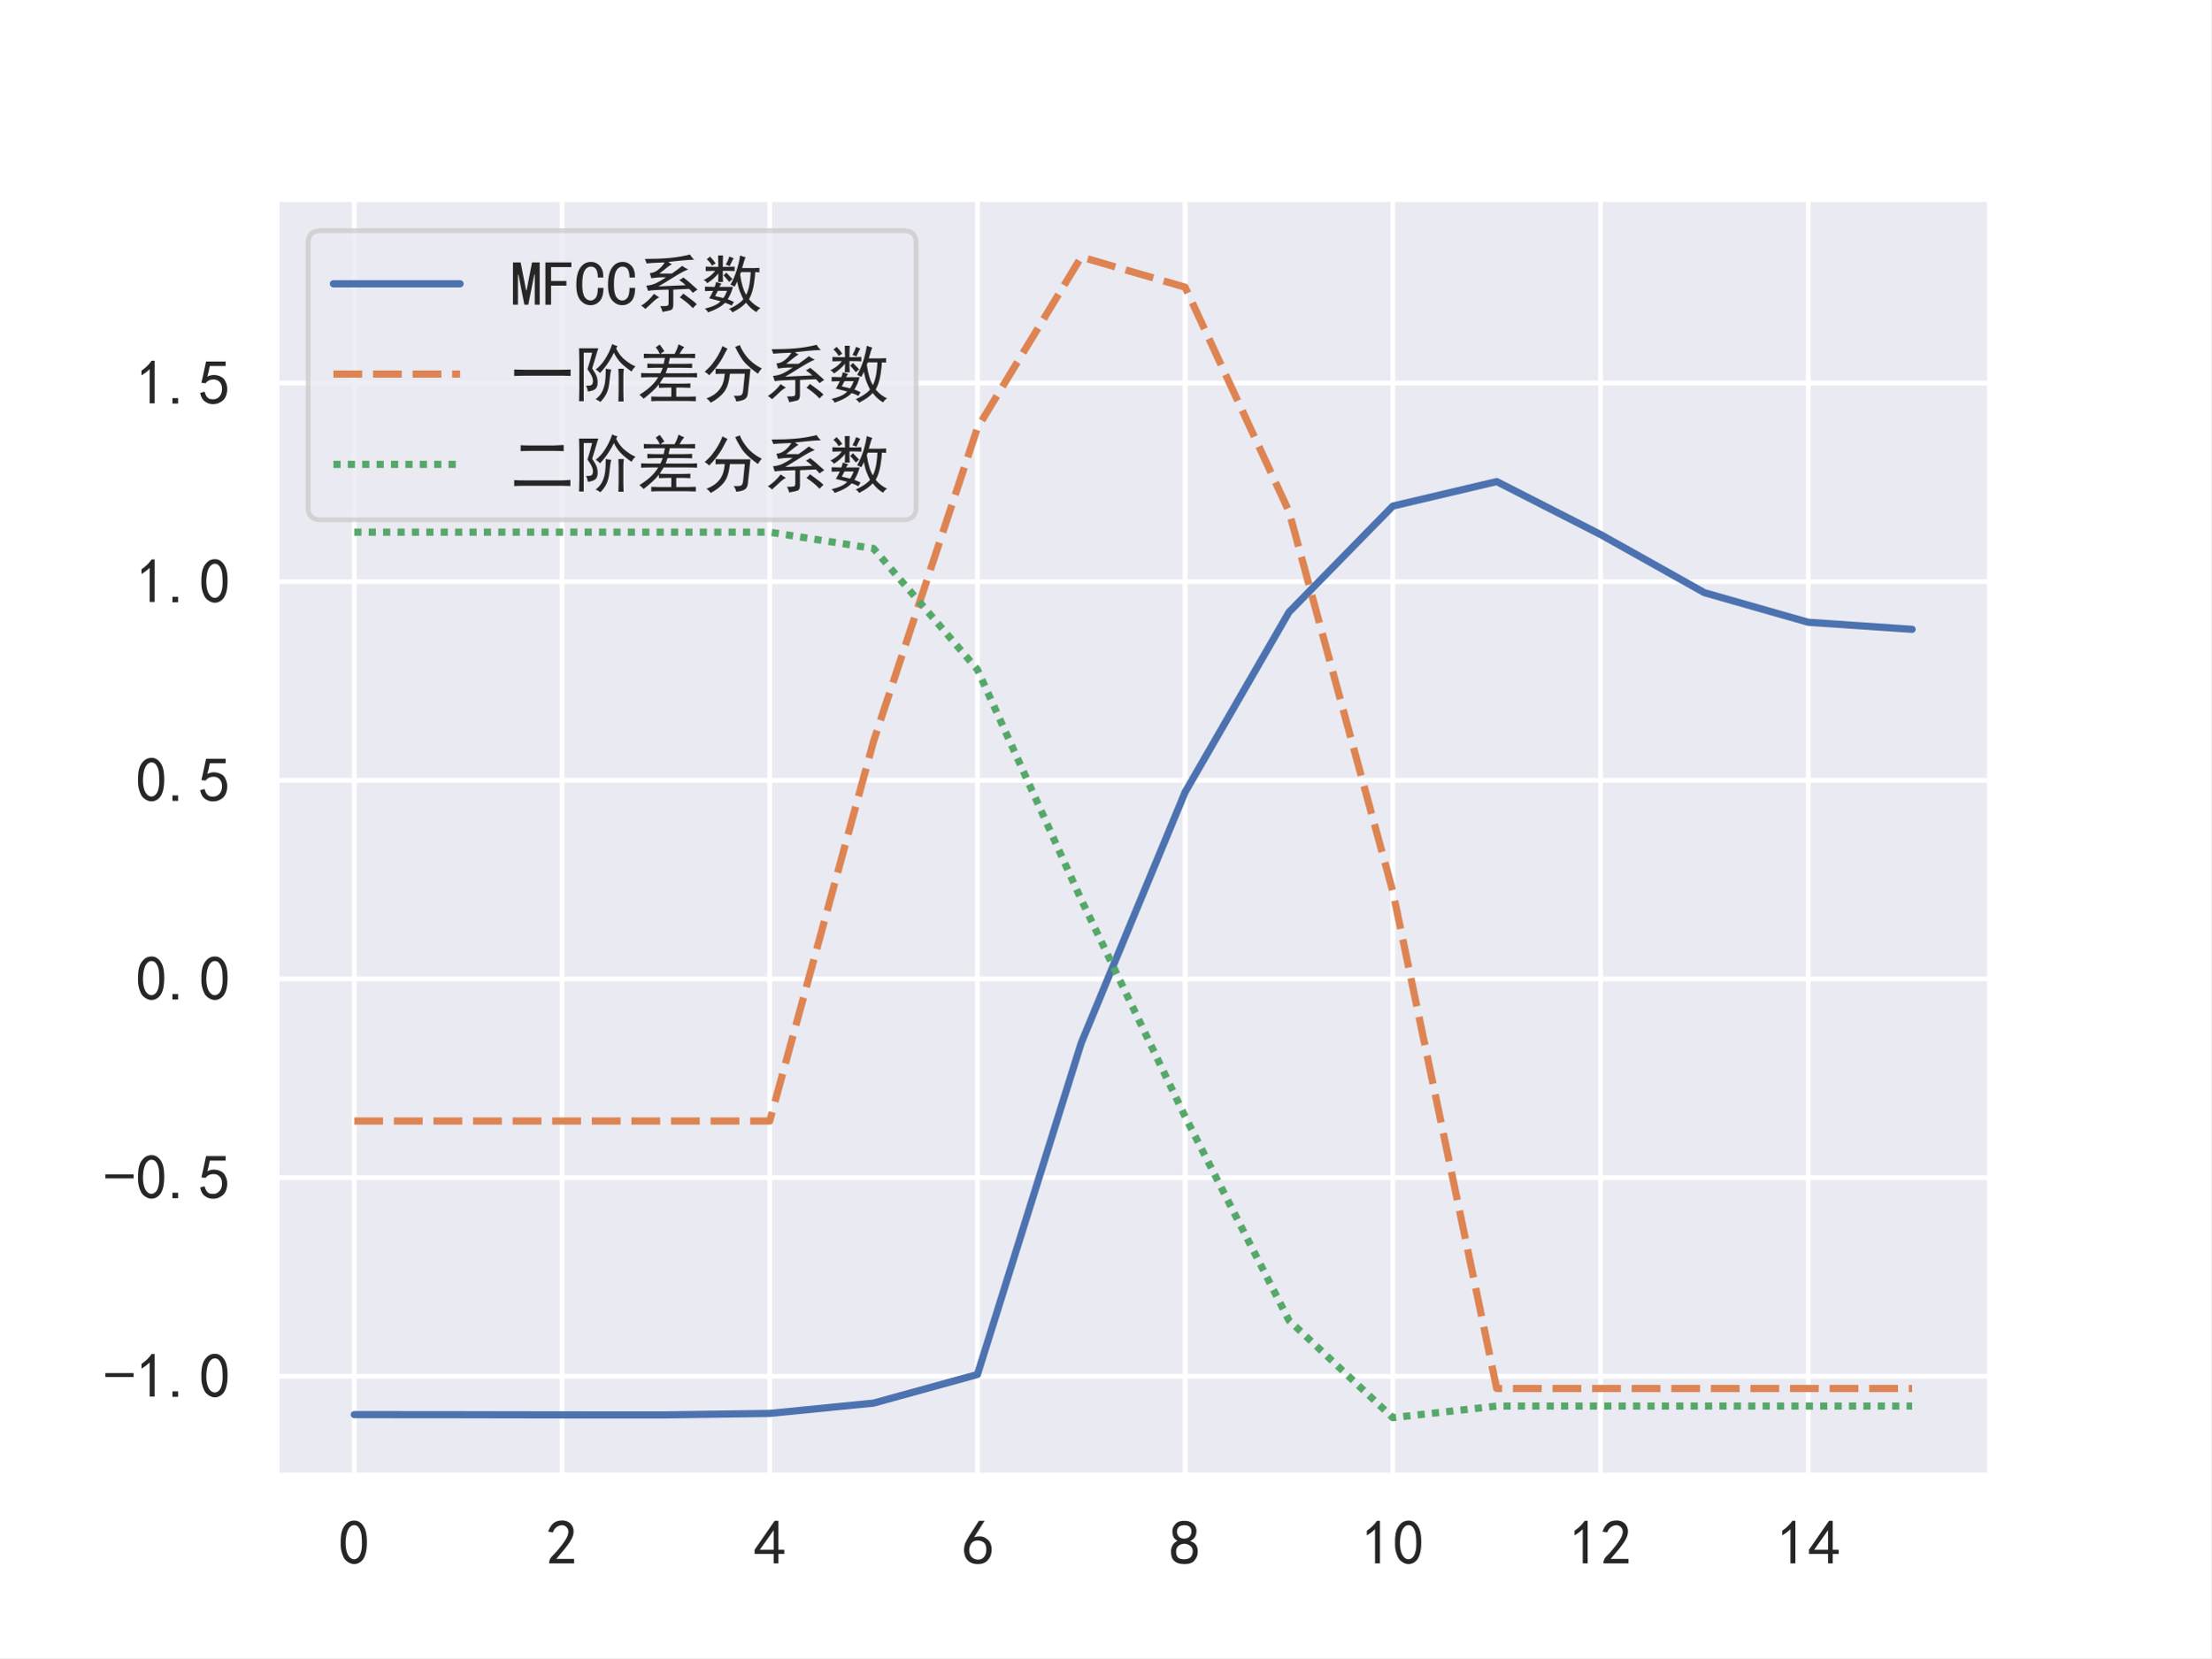
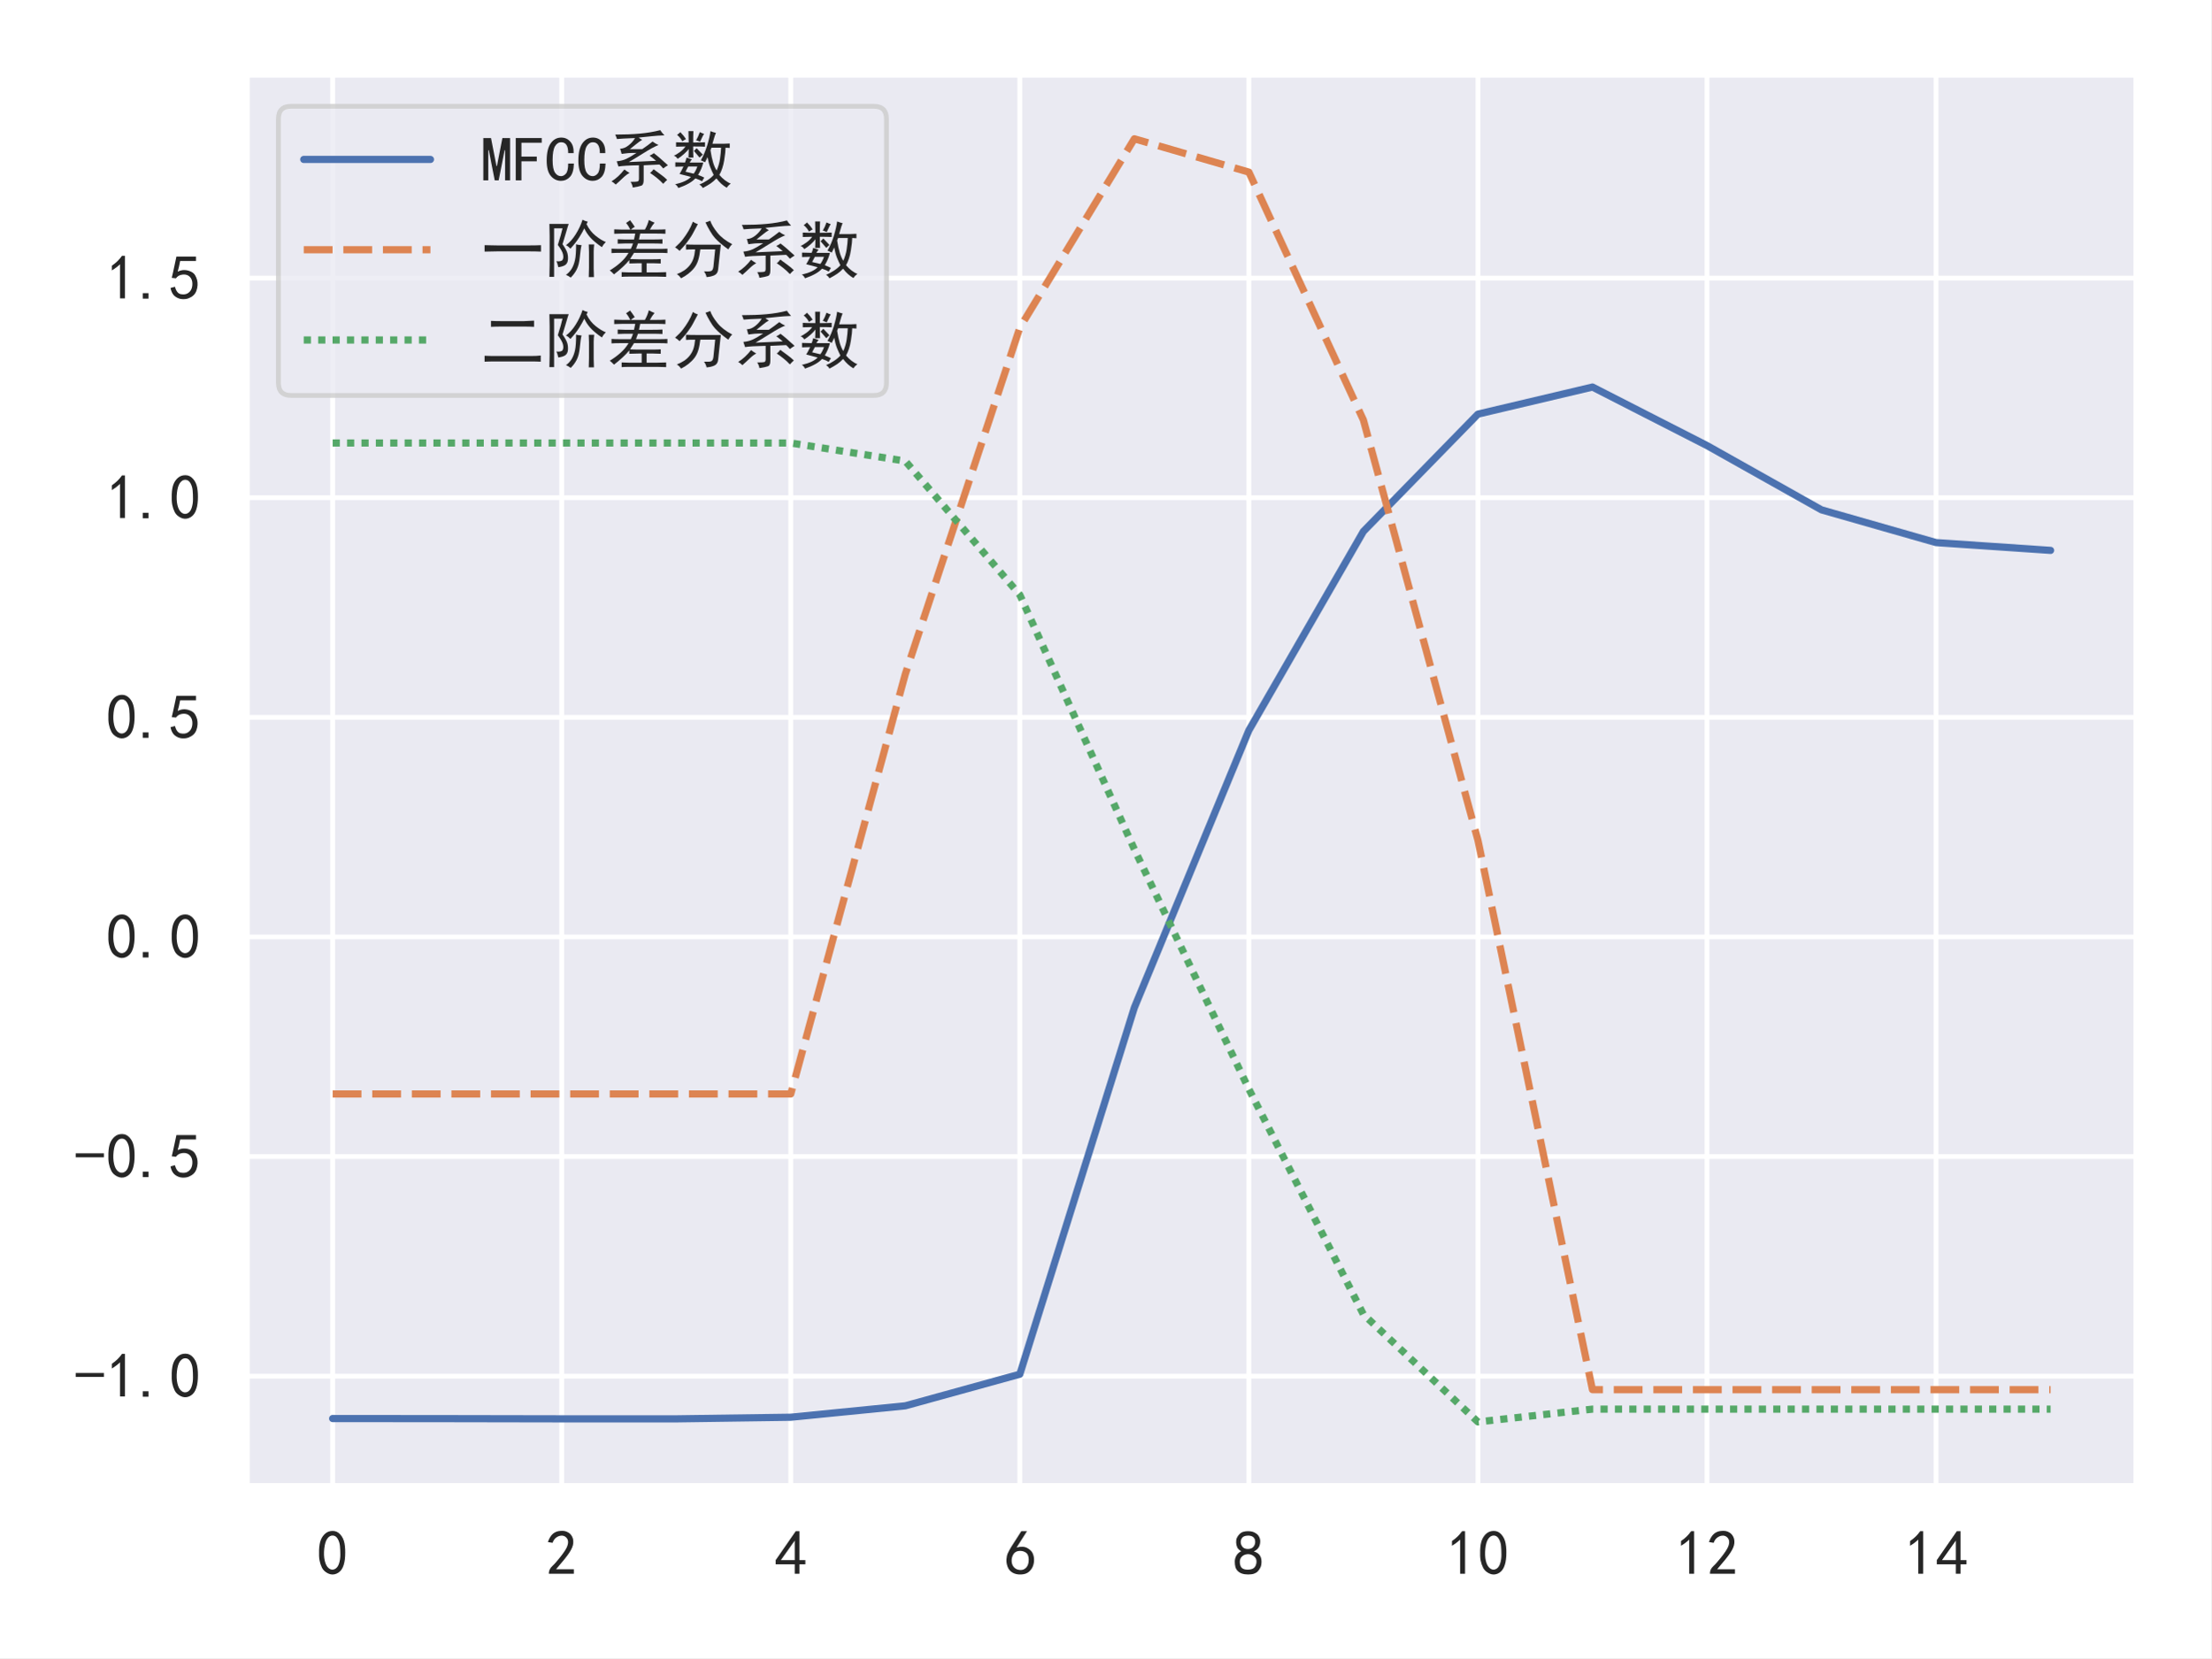
<svg xmlns="http://www.w3.org/2000/svg" xmlns:xlink="http://www.w3.org/1999/xlink" width="460.8pt" height="345.6pt" viewBox="0 0 460.8 345.6" version="1.1">
  <defs>
    <style type="text/css">*{stroke-linejoin: round; stroke-linecap: butt}</style>
  </defs>
  <g id="figure_1">
    <g id="patch_1">
      <path d="M 0 345.6  L 460.8 345.6  L 460.8 0  L 0 0  z " style="fill: #ffffff" />
    </g>
    <g id="axes_1">
      <g id="patch_2">
-         <path d="M 57.6 307.584  L 414.72 307.584  L 414.72 41.472  L 57.6 41.472  z " style="fill: #eaeaf2" />
+         <path d="M 51.422 309.748  L 445.248 309.748  L 445.248 15.552  L 51.422 15.552  z " style="fill: #eaeaf2" />
      </g>
      <g id="matplotlib.axis_1">
        <g id="xtick_1">
          <g id="line2d_1">
-             <path d="M 73.833 307.584  L 73.833 41.472  " clip-path="url(#p2a085f9e9c)" style="fill: none; stroke: #ffffff; stroke-linecap: round" />
+             <path d="M 69.323 309.748  L 69.323 15.552  " clip-path="url(#pb57d441b7f)" style="fill: none; stroke: #ffffff; stroke-linecap: round" />
          </g>
          <g id="text_1">
-             <g style="fill: #262626" transform="translate(70.53273 326.159) scale(0.132 -0.132)">
+             <g style="fill: #262626" transform="translate(66.02318 328.323) scale(0.132 -0.132)">
              <defs>
                <path id="SimHei-30" d="M 225 2537  Q 250 3200 412 3587  Q 575 3975 875 4225  Q 1175 4475 1612 4475  Q 2050 4475 2375 4112  Q 2700 3750 2800 3200  Q 2900 2650 2862 1937  Q 2825 1225 2612 775  Q 2400 325 1975 150  Q 1550 -25 1125 187  Q 700 400 525 750  Q 350 1100 275 1487  Q 200 1875 225 2537  z M 750 2687  Q 675 2000 800 1462  Q 925 925 1212 700  Q 1500 475 1800 612  Q 2100 750 2237 1162  Q 2375 1575 2375 2062  Q 2375 2550 2337 2950  Q 2300 3350 2112 3675  Q 1925 4000 1612 4012  Q 1300 4025 1062 3700  Q 825 3375 750 2687  z " transform="scale(0.015625)" />
              </defs>
              <use xlink:href="#SimHei-30" />
            </g>
          </g>
        </g>
        <g id="xtick_2">
          <g id="line2d_2">
-             <path d="M 117.12 307.584  L 117.12 41.472  " clip-path="url(#p2a085f9e9c)" style="fill: none; stroke: #ffffff; stroke-linecap: round" />
+             <path d="M 117.06 309.748  L 117.06 15.552  " clip-path="url(#pb57d441b7f)" style="fill: none; stroke: #ffffff; stroke-linecap: round" />
          </g>
          <g id="text_2">
-             <g style="fill: #262626" transform="translate(113.82 326.159) scale(0.132 -0.132)">
+             <g style="fill: #262626" transform="translate(113.7597 328.323) scale(0.132 -0.132)">
              <defs>
                <path id="SimHei-32" d="M 300 250  Q 325 625 650 925  Q 975 1225 1475 1862  Q 1975 2500 2125 2850  Q 2275 3200 2237 3450  Q 2200 3700 2000 3862  Q 1800 4025 1537 4000  Q 1275 3975 1037 3800  Q 800 3625 675 3275  L 200 3350  Q 400 3925 712 4187  Q 1025 4450 1450 4475  Q 1700 4500 1900 4462  Q 2100 4425 2312 4287  Q 2525 4150 2662 3875  Q 2800 3600 2762 3212  Q 2725 2825 2375 2287  Q 2025 1750 1025 600  L 2825 600  L 2825 150  L 300 150  L 300 250  z " transform="scale(0.015625)" />
              </defs>
              <use xlink:href="#SimHei-32" />
            </g>
          </g>
        </g>
        <g id="xtick_3">
          <g id="line2d_3">
-             <path d="M 160.407 307.584  L 160.407 41.472  " clip-path="url(#p2a085f9e9c)" style="fill: none; stroke: #ffffff; stroke-linecap: round" />
+             <path d="M 164.796 309.748  L 164.796 15.552  " clip-path="url(#pb57d441b7f)" style="fill: none; stroke: #ffffff; stroke-linecap: round" />
          </g>
          <g id="text_3">
-             <g style="fill: #262626" transform="translate(157.1073 326.159) scale(0.132 -0.132)">
+             <g style="fill: #262626" transform="translate(161.4962 328.323) scale(0.132 -0.132)">
              <defs>
                <path id="SimHei-34" d="M 2000 1100  L 75 1100  L 75 1525  L 2100 4450  L 2475 4450  L 2475 1525  L 3075 1525  L 3075 1100  L 2475 1100  L 2475 150  L 2000 150  L 2000 1100  z M 2000 1525  L 2000 3500  L 600 1525  L 2000 1525  z " transform="scale(0.015625)" />
              </defs>
              <use xlink:href="#SimHei-34" />
            </g>
          </g>
        </g>
        <g id="xtick_4">
          <g id="line2d_4">
-             <path d="M 203.695 307.584  L 203.695 41.472  " clip-path="url(#p2a085f9e9c)" style="fill: none; stroke: #ffffff; stroke-linecap: round" />
+             <path d="M 212.533 309.748  L 212.533 15.552  " clip-path="url(#pb57d441b7f)" style="fill: none; stroke: #ffffff; stroke-linecap: round" />
          </g>
          <g id="text_4">
-             <g style="fill: #262626" transform="translate(200.3945 326.159) scale(0.132 -0.132)">
+             <g style="fill: #262626" transform="translate(209.2326 328.323) scale(0.132 -0.132)">
              <defs>
                <path id="SimHei-36" d="M 250 1612  Q 275 1975 387 2225  Q 500 2475 725 2850  L 1750 4450  L 2325 4450  L 1275 2800  Q 1950 2975 2350 2750  Q 2750 2525 2887 2237  Q 3025 1950 3037 1612  Q 3050 1275 2937 950  Q 2825 625 2537 362  Q 2250 100 1737 75  Q 1225 50 862 262  Q 500 475 362 862  Q 225 1250 250 1612  z M 1025 787  Q 1250 550 1625 525  Q 2000 500 2250 775  Q 2500 1050 2500 1575  Q 2500 2100 2187 2300  Q 1875 2500 1487 2450  Q 1100 2400 925 2075  Q 750 1750 775 1387  Q 800 1025 1025 787  z " transform="scale(0.015625)" />
              </defs>
              <use xlink:href="#SimHei-36" />
            </g>
          </g>
        </g>
        <g id="xtick_5">
          <g id="line2d_5">
-             <path d="M 246.982 307.584  L 246.982 41.472  " clip-path="url(#p2a085f9e9c)" style="fill: none; stroke: #ffffff; stroke-linecap: round" />
+             <path d="M 260.269 309.748  L 260.269 15.552  " clip-path="url(#pb57d441b7f)" style="fill: none; stroke: #ffffff; stroke-linecap: round" />
          </g>
          <g id="text_5">
-             <g style="fill: #262626" transform="translate(243.6818 326.159) scale(0.132 -0.132)">
+             <g style="fill: #262626" transform="translate(256.9691 328.323) scale(0.132 -0.132)">
              <defs>
                <path id="SimHei-38" d="M 175 1375  Q 175 1675 325 1962  Q 475 2250 825 2425  Q 525 2600 425 2812  Q 325 3025 312 3300  Q 300 3575 387 3775  Q 475 3975 650 4150  Q 825 4325 1037 4387  Q 1250 4450 1500 4450  Q 1750 4450 1950 4400  Q 2150 4350 2375 4187  Q 2600 4025 2700 3725  Q 2800 3425 2687 3025  Q 2575 2625 2100 2400  Q 2525 2275 2700 2012  Q 2875 1750 2875 1375  Q 2875 1000 2762 775  Q 2650 550 2512 400  Q 2375 250 2137 162  Q 1900 75 1537 75  Q 1175 75 912 162  Q 650 250 475 425  Q 300 600 237 837  Q 175 1075 175 1375  z M 687 1400  Q 675 1100 787 875  Q 900 650 1200 587  Q 1500 525 1825 600  Q 2150 675 2275 950  Q 2400 1225 2362 1500  Q 2325 1775 2050 1962  Q 1775 2150 1450 2125  Q 1125 2100 912 1900  Q 700 1700 687 1400  z M 775 3350  Q 775 3100 950 2875  Q 1125 2650 1500 2650  Q 1875 2650 2062 2875  Q 2250 3100 2237 3412  Q 2225 3725 2012 3875  Q 1800 4025 1437 4000  Q 1075 3975 925 3787  Q 775 3600 775 3350  z " transform="scale(0.015625)" />
              </defs>
              <use xlink:href="#SimHei-38" />
            </g>
          </g>
        </g>
        <g id="xtick_6">
          <g id="line2d_6">
-             <path d="M 290.269 307.584  L 290.269 41.472  " clip-path="url(#p2a085f9e9c)" style="fill: none; stroke: #ffffff; stroke-linecap: round" />
+             <path d="M 308.006 309.748  L 308.006 15.552  " clip-path="url(#pb57d441b7f)" style="fill: none; stroke: #ffffff; stroke-linecap: round" />
          </g>
          <g id="text_6">
-             <g style="fill: #262626" transform="translate(283.6691 326.159) scale(0.132 -0.132)">
+             <g style="fill: #262626" transform="translate(301.4056 328.323) scale(0.132 -0.132)">
              <defs>
                <path id="SimHei-31" d="M 1400 3600  Q 1075 3275 575 2975  L 575 3450  Q 1200 3875 1600 4450  L 1900 4450  L 1900 150  L 1400 150  L 1400 3600  z " transform="scale(0.015625)" />
              </defs>
              <use xlink:href="#SimHei-31" />
              <use xlink:href="#SimHei-30" x="50" />
            </g>
          </g>
        </g>
        <g id="xtick_7">
          <g id="line2d_7">
-             <path d="M 333.556 307.584  L 333.556 41.472  " clip-path="url(#p2a085f9e9c)" style="fill: none; stroke: #ffffff; stroke-linecap: round" />
+             <path d="M 355.742 309.748  L 355.742 15.552  " clip-path="url(#pb57d441b7f)" style="fill: none; stroke: #ffffff; stroke-linecap: round" />
          </g>
          <g id="text_7">
-             <g style="fill: #262626" transform="translate(326.9564 326.159) scale(0.132 -0.132)">
+             <g style="fill: #262626" transform="translate(349.1421 328.323) scale(0.132 -0.132)">
              <use xlink:href="#SimHei-31" />
              <use xlink:href="#SimHei-32" x="50" />
            </g>
          </g>
        </g>
        <g id="xtick_8">
          <g id="line2d_8">
-             <path d="M 376.844 307.584  L 376.844 41.472  " clip-path="url(#p2a085f9e9c)" style="fill: none; stroke: #ffffff; stroke-linecap: round" />
+             <path d="M 403.479 309.748  L 403.479 15.552  " clip-path="url(#pb57d441b7f)" style="fill: none; stroke: #ffffff; stroke-linecap: round" />
          </g>
          <g id="text_8">
-             <g style="fill: #262626" transform="translate(370.2436 326.159) scale(0.132 -0.132)">
+             <g style="fill: #262626" transform="translate(396.8786 328.323) scale(0.132 -0.132)">
              <use xlink:href="#SimHei-31" />
              <use xlink:href="#SimHei-34" x="50" />
            </g>
          </g>
        </g>
      </g>
      <g id="matplotlib.axis_2">
        <g id="ytick_1">
          <g id="line2d_9">
-             <path d="M 57.6 286.862  L 414.72 286.862  " clip-path="url(#p2a085f9e9c)" style="fill: none; stroke: #ffffff; stroke-linecap: round" />
+             <path d="M 51.422 286.839  L 445.248 286.839  " clip-path="url(#pb57d441b7f)" style="fill: none; stroke: #ffffff; stroke-linecap: round" />
          </g>
          <g id="text_9">
-             <g style="fill: #262626" transform="translate(21.7 291.3993) scale(0.132 -0.132)">
+             <g style="fill: #262626" transform="translate(15.522 291.3764) scale(0.132 -0.132)">
              <defs>
                <path id="SimHei-2d" d="M 2975 2125  L 125 2125  L 125 2525  L 2975 2525  L 2975 2125  z " transform="scale(0.015625)" />
                <path id="SimHei-2e" d="M 1075 125  L 500 125  L 500 675  L 1075 675  L 1075 125  z " transform="scale(0.015625)" />
              </defs>
              <use xlink:href="#SimHei-2d" />
              <use xlink:href="#SimHei-31" x="50" />
              <use xlink:href="#SimHei-2e" x="100" />
              <use xlink:href="#SimHei-30" x="150" />
            </g>
          </g>
        </g>
        <g id="ytick_2">
          <g id="line2d_10">
-             <path d="M 57.6 245.456  L 414.72 245.456  " clip-path="url(#p2a085f9e9c)" style="fill: none; stroke: #ffffff; stroke-linecap: round" />
+             <path d="M 51.422 241.063  L 445.248 241.063  " clip-path="url(#pb57d441b7f)" style="fill: none; stroke: #ffffff; stroke-linecap: round" />
          </g>
          <g id="text_10">
-             <g style="fill: #262626" transform="translate(21.7 249.9932) scale(0.132 -0.132)">
+             <g style="fill: #262626" transform="translate(15.522 245.6005) scale(0.132 -0.132)">
              <defs>
                <path id="SimHei-35" d="M 550 1325  Q 725 650 1150 575  Q 1575 500 1837 662  Q 2100 825 2212 1087  Q 2325 1350 2312 1675  Q 2300 2000 2137 2225  Q 1975 2450 1725 2525  Q 1475 2600 1162 2525  Q 850 2450 650 2175  L 225 2225  Q 275 2375 700 4375  L 2675 4375  L 2675 3925  L 1075 3925  Q 950 3250 825 2850  Q 1200 3025 1525 3012  Q 1850 3000 2150 2862  Q 2450 2725 2587 2487  Q 2725 2250 2787 2012  Q 2850 1775 2837 1500  Q 2825 1225 2725 937  Q 2625 650 2425 462  Q 2225 275 1937 162  Q 1650 50 1275 75  Q 900 100 562 350  Q 225 600 100 1200  L 550 1325  z " transform="scale(0.015625)" />
              </defs>
              <use xlink:href="#SimHei-2d" />
              <use xlink:href="#SimHei-30" x="50" />
              <use xlink:href="#SimHei-2e" x="100" />
              <use xlink:href="#SimHei-35" x="150" />
            </g>
          </g>
        </g>
        <g id="ytick_3">
          <g id="line2d_11">
-             <path d="M 57.6 204.05  L 414.72 204.05  " clip-path="url(#p2a085f9e9c)" style="fill: none; stroke: #ffffff; stroke-linecap: round" />
+             <path d="M 51.422 195.287  L 445.248 195.287  " clip-path="url(#pb57d441b7f)" style="fill: none; stroke: #ffffff; stroke-linecap: round" />
          </g>
          <g id="text_11">
-             <g style="fill: #262626" transform="translate(28.3 208.587) scale(0.132 -0.132)">
+             <g style="fill: #262626" transform="translate(22.122 199.8246) scale(0.132 -0.132)">
              <use xlink:href="#SimHei-30" />
              <use xlink:href="#SimHei-2e" x="50" />
              <use xlink:href="#SimHei-30" x="100" />
            </g>
          </g>
        </g>
        <g id="ytick_4">
          <g id="line2d_12">
-             <path d="M 57.6 162.643  L 414.72 162.643  " clip-path="url(#p2a085f9e9c)" style="fill: none; stroke: #ffffff; stroke-linecap: round" />
+             <path d="M 51.422 149.511  L 445.248 149.511  " clip-path="url(#pb57d441b7f)" style="fill: none; stroke: #ffffff; stroke-linecap: round" />
          </g>
          <g id="text_12">
-             <g style="fill: #262626" transform="translate(28.3 167.1809) scale(0.132 -0.132)">
+             <g style="fill: #262626" transform="translate(22.122 154.0487) scale(0.132 -0.132)">
              <use xlink:href="#SimHei-30" />
              <use xlink:href="#SimHei-2e" x="50" />
              <use xlink:href="#SimHei-35" x="100" />
            </g>
          </g>
        </g>
        <g id="ytick_5">
          <g id="line2d_13">
-             <path d="M 57.6 121.237  L 414.72 121.237  " clip-path="url(#p2a085f9e9c)" style="fill: none; stroke: #ffffff; stroke-linecap: round" />
+             <path d="M 51.422 103.735  L 445.248 103.735  " clip-path="url(#pb57d441b7f)" style="fill: none; stroke: #ffffff; stroke-linecap: round" />
          </g>
          <g id="text_13">
-             <g style="fill: #262626" transform="translate(28.3 125.7748) scale(0.132 -0.132)">
+             <g style="fill: #262626" transform="translate(22.122 108.2728) scale(0.132 -0.132)">
              <use xlink:href="#SimHei-31" />
              <use xlink:href="#SimHei-2e" x="50" />
              <use xlink:href="#SimHei-30" x="100" />
            </g>
          </g>
        </g>
        <g id="ytick_6">
          <g id="line2d_14">
-             <path d="M 57.6 79.831  L 414.72 79.831  " clip-path="url(#p2a085f9e9c)" style="fill: none; stroke: #ffffff; stroke-linecap: round" />
+             <path d="M 51.422 57.959  L 445.248 57.959  " clip-path="url(#pb57d441b7f)" style="fill: none; stroke: #ffffff; stroke-linecap: round" />
          </g>
          <g id="text_14">
-             <g style="fill: #262626" transform="translate(28.3 84.36863) scale(0.132 -0.132)">
+             <g style="fill: #262626" transform="translate(22.122 62.49685) scale(0.132 -0.132)">
              <use xlink:href="#SimHei-31" />
              <use xlink:href="#SimHei-2e" x="50" />
              <use xlink:href="#SimHei-35" x="100" />
            </g>
          </g>
        </g>
      </g>
      <g id="PolyCollection_1" />
      <g id="PolyCollection_2" />
      <g id="PolyCollection_3" />
      <g id="line2d_15">
-         <path d="M 73.833 294.849  L 95.476 294.867  L 117.12 294.906  L 138.764 294.908  L 160.407 294.602  L 182.051 292.452  L 203.695 286.492  L 225.338 217.375  L 246.982 165.098  L 268.625 127.592  L 290.269 105.477  L 311.913 100.373  L 333.556 111.405  L 355.2 123.53  L 376.844 129.698  L 398.487 131.169  " clip-path="url(#p2a085f9e9c)" style="fill: none; stroke: #4c72b0; stroke-width: 1.5; stroke-linecap: round" />
+         <path d="M 69.323 295.669  L 93.191 295.689  L 117.06 295.732  L 140.928 295.734  L 164.796 295.396  L 188.664 293.019  L 212.533 286.43  L 236.401 210.019  L 260.269 152.225  L 284.137 110.761  L 308.006 86.311  L 331.874 80.669  L 355.742 92.865  L 379.61 106.27  L 403.479 113.089  L 427.347 114.715  " clip-path="url(#pb57d441b7f)" style="fill: none; stroke: #4c72b0; stroke-width: 1.5; stroke-linecap: round" />
      </g>
      <g id="line2d_16">
-         <path d="M 73.833 233.657  L 95.476 233.657  L 117.12 233.657  L 138.764 233.657  L 160.407 233.657  L 182.051 154.496  L 203.695 89.183  L 225.338 53.568  L 246.982 59.851  L 268.625 106.593  L 290.269 185.811  L 311.913 289.402  L 333.556 289.402  L 355.2 289.402  L 376.844 289.402  L 398.487 289.402  " clip-path="url(#p2a085f9e9c)" style="fill: none; stroke-dasharray: 6,2.25; stroke-dashoffset: 0; stroke: #dd8452; stroke-width: 1.5" />
+         <path d="M 69.323 228.019  L 93.191 228.019  L 117.06 228.019  L 140.928 228.019  L 164.796 228.019  L 188.664 140.504  L 212.533 68.298  L 236.401 28.925  L 260.269 35.87  L 284.137 87.546  L 308.006 175.124  L 331.874 289.647  L 355.742 289.647  L 379.61 289.647  L 403.479 289.647  L 427.347 289.647  " clip-path="url(#pb57d441b7f)" style="fill: none; stroke-dasharray: 6,2.25; stroke-dashoffset: 0; stroke: #dd8452; stroke-width: 1.5" />
      </g>
      <g id="line2d_17">
-         <path d="M 73.833 110.918  L 95.476 110.918  L 117.12 110.918  L 138.764 110.918  L 160.407 110.918  L 182.051 114.324  L 203.695 139.557  L 225.338 187.516  L 246.982 232.735  L 268.625 275.212  L 290.269 295.488  L 311.913 293.074  L 333.556 293.074  L 355.2 293.074  L 376.844 293.074  L 398.487 293.074  " clip-path="url(#p2a085f9e9c)" style="fill: none; stroke-dasharray: 1.5,1.5; stroke-dashoffset: 0; stroke: #55a868; stroke-width: 1.5" />
+         <path d="M 69.323 92.327  L 93.191 92.327  L 117.06 92.327  L 140.928 92.327  L 164.796 92.327  L 188.664 96.092  L 212.533 123.989  L 236.401 177.009  L 260.269 227  L 284.137 273.96  L 308.006 296.375  L 331.874 293.707  L 355.742 293.707  L 379.61 293.707  L 403.479 293.707  L 427.347 293.707  " clip-path="url(#pb57d441b7f)" style="fill: none; stroke-dasharray: 1.5,1.5; stroke-dashoffset: 0; stroke: #55a868; stroke-width: 1.5" />
      </g>
      <g id="line2d_18" />
      <g id="line2d_19" />
      <g id="line2d_20" />
      <g id="patch_3">
-         <path d="M 57.6 307.584  L 57.6 41.472  " style="fill: none; stroke: #ffffff; stroke-width: 1.25; stroke-linejoin: miter; stroke-linecap: square" />
+         <path d="M 51.422 309.748  L 51.422 15.552  " style="fill: none; stroke: #ffffff; stroke-width: 1.25; stroke-linejoin: miter; stroke-linecap: square" />
      </g>
      <g id="patch_4">
-         <path d="M 414.72 307.584  L 414.72 41.472  " style="fill: none; stroke: #ffffff; stroke-width: 1.25; stroke-linejoin: miter; stroke-linecap: square" />
+         <path d="M 445.248 309.748  L 445.248 15.552  " style="fill: none; stroke: #ffffff; stroke-width: 1.25; stroke-linejoin: miter; stroke-linecap: square" />
      </g>
      <g id="patch_5">
-         <path d="M 57.6 307.584  L 414.72 307.584  " style="fill: none; stroke: #ffffff; stroke-width: 1.25; stroke-linejoin: miter; stroke-linecap: square" />
+         <path d="M 51.422 309.748  L 445.248 309.748  " style="fill: none; stroke: #ffffff; stroke-width: 1.25; stroke-linejoin: miter; stroke-linecap: square" />
      </g>
      <g id="patch_6">
-         <path d="M 57.6 41.472  L 414.72 41.472  " style="fill: none; stroke: #ffffff; stroke-width: 1.25; stroke-linejoin: miter; stroke-linecap: square" />
+         <path d="M 51.422 15.552  L 445.248 15.552  " style="fill: none; stroke: #ffffff; stroke-width: 1.25; stroke-linejoin: miter; stroke-linecap: square" />
      </g>
      <g id="legend_1">
        <g id="patch_7">
-           <path d="M 66.84 108.338  L 188.28 108.338  Q 190.92 108.338 190.92 105.698  L 190.92 50.712  Q 190.92 48.072 188.28 48.072  L 66.84 48.072  Q 64.2 48.072 64.2 50.712  L 64.2 105.698  Q 64.2 108.338 66.84 108.338  z " style="fill: #eaeaf2; opacity: 0.8; stroke: #cccccc; stroke-linejoin: miter" />
+           <path d="M 60.662 82.418  L 182.102 82.418  Q 184.742 82.418 184.742 79.778  L 184.742 24.792  Q 184.742 22.152 182.102 22.152  L 60.662 22.152  Q 58.022 22.152 58.022 24.792  L 58.022 79.778  Q 58.022 82.418 60.662 82.418  z " style="fill: #eaeaf2; opacity: 0.8; stroke: #cccccc; stroke-linejoin: miter" />
        </g>
        <g id="line2d_21">
-           <path d="M 69.48 59.148  L 82.68 59.148  L 95.88 59.148  " style="fill: none; stroke: #4c72b0; stroke-width: 1.5; stroke-linecap: round" />
+           <path d="M 63.302 33.228  L 76.502 33.228  L 89.702 33.228  " style="fill: none; stroke: #4c72b0; stroke-width: 1.5; stroke-linecap: round" />
        </g>
        <g id="text_15">
-           <g style="fill: #262626" transform="translate(106.44 63.76763) scale(0.132 -0.132)">
+           <g style="fill: #262626" transform="translate(100.262 37.84763) scale(0.132 -0.132)">
            <defs>
              <path id="SimHei-4d" d="M 2925 125  L 2425 125  L 2425 3175  L 2375 3175  L 1775 125  L 1375 125  L 775 3175  L 725 3175  L 725 125  L 225 125  L 225 4400  L 1000 4400  L 1550 1575  L 1600 1575  L 2150 4400  L 2925 4400  L 2925 125  z " transform="scale(0.015625)" />
              <path id="SimHei-46" d="M 2925 3925  L 875 3925  L 875 2525  L 2425 2525  L 2425 2050  L 875 2050  L 875 125  L 300 125  L 300 4400  L 2925 4400  L 2925 3925  z " transform="scale(0.015625)" />
              <path id="SimHei-43" d="M 2975 1825  Q 2950 875 2575 475  Q 2200 75 1675 75  Q 1075 75 650 562  Q 225 1050 225 2125  Q 225 3300 637 3875  Q 1050 4450 1700 4450  Q 2250 4450 2612 4037  Q 2975 3625 2950 2875  L 2400 2875  Q 2400 3425 2225 3700  Q 2050 3975 1700 3975  Q 1300 3975 1062 3562  Q 825 3150 825 2175  Q 825 1275 1062 912  Q 1300 550 1675 550  Q 1950 550 2175 812  Q 2400 1075 2400 1825  L 2975 1825  z " transform="scale(0.015625)" />
              <path id="SimHei-7cfb" d="M 5300 5200  Q 5450 4950 5725 4675  Q 4975 4650 4437 4587  Q 3900 4525 3125 4450  Q 3250 4325 3475 4225  Q 3150 4025 2837 3762  Q 2525 3500 2225 3275  L 3475 3275  Q 4100 3700 4525 4050  Q 4775 3850 5125 3700  Q 4775 3550 4450 3375  Q 4125 3200 3387 2737  Q 2650 2275 2125 1975  Q 3600 2050 4875 2100  Q 4750 2225 4225 2625  Q 4475 2725 4650 2875  Q 4950 2650 5337 2312  Q 5725 1975 6075 1650  Q 5775 1475 5600 1325  Q 5400 1575 5225 1725  Q 4550 1700 3625 1650  L 3625 150  Q 3625 -325 3387 -412  Q 3150 -500 2525 -600  Q 2475 -300 2300 -25  Q 2875 -25 3012 12  Q 3150 50 3150 300  L 3150 1650  Q 1625 1625 1075 1525  Q 1000 1775 900 2050  Q 1450 2100 1875 2300  Q 2300 2500 2900 2900  Q 2325 2900 2037 2875  Q 1750 2850 1400 2800  Q 1325 3075 1250 3325  Q 1675 3325 2100 3662  Q 2525 4000 2750 4400  Q 1350 4350 925 4300  Q 850 4550 750 4750  Q 2150 4750 3250 4850  Q 4350 4950 5300 5200  z M 4625 1250  Q 4925 1025 5325 737  Q 5725 450 6000 175  Q 5800 0 5600 -225  Q 5275 125 4925 400  Q 4575 675 4275 875  Q 4500 1050 4625 1250  z M 2200 875  Q 1900 725 1537 375  Q 1175 25 800 -300  Q 575 -75 375 25  Q 1075 450 1675 1225  Q 1900 1050 2200 875  z " transform="scale(0.015625)" />
              <path id="SimHei-6570" d="M 4525 4925  Q 4475 4800 4400 4587  Q 4325 4375 4175 3825  L 5325 3825  Q 5575 3825 5925 3850  L 5925 3400  Q 5650 3425 5500 3425  Q 5500 3025 5362 2162  Q 5225 1300 4875 675  Q 5125 375 5437 137  Q 5750 -100 6025 -200  Q 5725 -425 5625 -625  Q 5325 -450 5075 -225  Q 4825 0 4575 325  Q 4300 25 3987 -187  Q 3675 -400 3200 -650  Q 3075 -425 2850 -300  Q 3225 -150 3650 125  Q 4075 400 4300 675  Q 4125 1025 3962 1425  Q 3800 1825 3675 2475  Q 3600 2275 3425 1950  Q 3250 2050 3000 2150  Q 3400 2850 3650 3675  Q 3900 4500 3975 5100  Q 4275 4975 4525 4925  z M 2100 2250  Q 2000 2150 1875 1925  L 3250 1925  Q 3100 1300 2725 675  Q 3125 525 3350 400  Q 3225 225 3125 25  Q 2900 175 2450 325  Q 1950 -225 725 -650  Q 600 -375 400 -275  Q 1575 0 2000 475  Q 1300 650 850 775  Q 1000 1000 1250 1525  Q 1000 1525 425 1500  L 425 1950  Q 900 1925 1400 1925  Q 1500 2150 1550 2425  Q 1825 2325 2100 2250  z M 1775 3950  Q 1775 4550 1750 5100  L 2250 5100  Q 2225 4575 2225 3950  Q 3075 3950 3425 3975  L 3425 3525  Q 3075 3550 2225 3550  Q 2225 2825 2250 2425  L 1750 2425  Q 1775 2775 1775 3300  Q 1650 3100 1300 2787  Q 950 2475 650 2300  Q 525 2525 275 2625  Q 500 2700 875 2975  Q 1250 3250 1450 3550  Q 950 3550 500 3525  L 500 3975  Q 925 3950 1775 3950  z M 3975 3175  Q 4200 1700 4600 1125  Q 4850 1700 4937 2287  Q 5025 2875 5050 3425  L 4075 3425  L 3975 3175  z M 1450 1000  Q 1750 925 2275 800  Q 2475 1050 2650 1525  L 1725 1525  Q 1600 1275 1450 1000  z M 3325 4825  Q 3200 4625 3125 4450  Q 3050 4275 2925 4025  Q 2725 4125 2525 4175  Q 2725 4500 2900 5000  Q 3150 4875 3325 4825  z M 2575 3375  Q 2900 3050 3200 2725  Q 3050 2600 2875 2425  Q 2525 2850 2300 3100  Q 2450 3225 2575 3375  z M 925 5000  Q 1275 4650 1500 4300  L 1125 4075  Q 950 4425 600 4725  Q 825 4875 925 5000  z " transform="scale(0.015625)" />
            </defs>
            <use xlink:href="#SimHei-4d" />
            <use xlink:href="#SimHei-46" x="50" />
            <use xlink:href="#SimHei-43" x="100" />
            <use xlink:href="#SimHei-43" x="150" />
            <use xlink:href="#SimHei-7cfb" x="200" />
            <use xlink:href="#SimHei-6570" x="300" />
          </g>
        </g>
        <g id="line2d_22">
-           <path d="M 69.48 77.968  L 82.68 77.968  L 95.88 77.968  " style="fill: none; stroke-dasharray: 6,2.25; stroke-dashoffset: 0; stroke: #dd8452; stroke-width: 1.5" />
+           <path d="M 63.302 52.048  L 76.502 52.048  L 89.702 52.048  " style="fill: none; stroke-dasharray: 6,2.25; stroke-dashoffset: 0; stroke: #dd8452; stroke-width: 1.5" />
        </g>
        <g id="text_16">
-           <g style="fill: #262626" transform="translate(106.44 82.58794) scale(0.132 -0.132)">
+           <g style="fill: #262626" transform="translate(100.262 56.66794) scale(0.132 -0.132)">
            <defs>
              <path id="SimHei-4e00" d="M 4875 2675  Q 5525 2675 6050 2700  L 6050 2050  Q 5525 2075 4900 2075  L 1600 2075  Q 950 2075 350 2050  L 350 2700  Q 950 2675 1600 2675  L 4875 2675  z " transform="scale(0.015625)" />
              <path id="SimHei-9636" d="M 2450 4850  Q 2350 4575 2175 3962  Q 2000 3350 1825 2800  Q 2225 2225 2312 1912  Q 2400 1600 2375 1250  Q 2350 900 2137 725  Q 1925 550 1400 475  Q 1300 925 1200 1075  Q 1725 1025 1837 1225  Q 1950 1425 1875 1775  Q 1800 2125 1350 2725  Q 1700 3825 1825 4400  L 975 4400  L 975 -500  L 500 -500  Q 525 175 525 675  L 525 3650  Q 525 4225 500 4850  L 2450 4850  z M 4250 4825  Q 4600 4100 5187 3637  Q 5775 3175 6200 3025  Q 5950 2775 5800 2500  Q 4975 3075 4600 3512  Q 4225 3950 4025 4400  Q 3850 4025 3512 3487  Q 3175 2950 2625 2350  Q 2425 2575 2175 2700  Q 2700 3075 3150 3787  Q 3600 4500 3850 5275  Q 4050 5150 4375 5075  Q 4275 4900 4250 4825  z M 3750 2700  Q 3650 2325 3575 1512  Q 3500 700 3250 225  Q 3000 -250 2650 -575  Q 2425 -400 2175 -300  Q 2550 -25 2762 337  Q 2975 700 3087 1200  Q 3200 1700 3200 2800  Q 3350 2725 3750 2700  z M 5025 2775  Q 4975 2425 4975 2025  L 4975 350  Q 4975 100 5000 -525  L 4475 -525  Q 4500 150 4500 375  L 4500 2025  Q 4500 2375 4475 2775  L 5025 2775  z " transform="scale(0.015625)" />
              <path id="SimHei-5dee" d="M 4725 4975  Q 4500 4725 4250 4275  L 4850 4275  Q 5450 4275 5825 4300  L 5825 3850  Q 5425 3875 4850 3875  L 3275 3875  Q 3225 3600 3150 3275  L 4525 3275  Q 5075 3275 5525 3300  L 5525 2850  Q 5075 2875 4500 2875  L 3050 2875  Q 2975 2650 2850 2325  L 5125 2325  Q 5675 2325 6025 2350  L 6025 1900  Q 5700 1925 5150 1925  L 2650 1925  Q 2425 1550 2250 1300  Q 2650 1275 3100 1275  L 4525 1275  Q 4975 1275 5350 1300  L 5350 850  Q 4975 875 4575 875  L 3925 875  L 3925 -50  L 5000 -50  Q 5200 -50 5900 -25  L 5900 -500  Q 5275 -475 5025 -475  L 2100 -475  Q 1700 -475 1400 -500  L 1400 -25  Q 1775 -50 2125 -50  L 3425 -50  L 3425 875  L 3100 875  Q 2625 875 2175 850  L 2175 1200  Q 1925 875 1487 475  Q 1050 75 625 -250  Q 425 -25 200 150  Q 750 475 1262 925  Q 1775 1375 2100 1925  L 1325 1925  Q 750 1925 375 1900  L 375 2350  Q 750 2325 1350 2325  L 2325 2325  Q 2450 2575 2550 2875  L 1725 2875  Q 1375 2875 1000 2850  L 1000 3300  Q 1500 3275 1700 3275  L 2650 3275  Q 2725 3575 2775 3875  L 1500 3875  Q 1100 3875 650 3850  L 650 4300  Q 1025 4275 1425 4275  L 2275 4275  Q 2075 4675 1850 4950  Q 2025 5050 2250 5225  Q 2450 4975 2725 4550  Q 2525 4450 2325 4275  L 3750 4275  Q 4000 4700 4150 5250  Q 4400 5100 4725 4975  z " transform="scale(0.015625)" />
              <path id="SimHei-5206" d="M 1000 -650  Q 825 -375 575 -225  Q 975 -75 1300 137  Q 1625 350 1875 662  Q 2125 975 2250 1350  Q 2375 1725 2425 2275  Q 1850 2275 1500 2250  L 1500 2775  Q 1900 2750 2525 2750  L 5025 2750  Q 4975 2375 4950 2100  L 4750 250  Q 4700 -200 4350 -350  Q 4000 -500 3575 -525  Q 3550 -275 3325 50  Q 3850 25 4037 87  Q 4225 150 4275 525  L 4450 2275  L 2950 2275  Q 2875 1625 2737 1187  Q 2600 750 2350 425  Q 2100 100 1750 -175  Q 1400 -450 1000 -650  z M 3950 5175  Q 4125 4650 4662 3975  Q 5200 3300 6175 2800  Q 5975 2625 5775 2275  Q 5325 2600 4987 2887  Q 4650 3175 4425 3425  Q 4200 3675 3925 4137  Q 3650 4600 3475 5000  Q 3750 5075 3950 5175  z M 2700 4825  Q 2475 4425 2325 4125  Q 2175 3825 2025 3587  Q 1875 3350 1575 2950  Q 1275 2550 850 2125  Q 625 2350 400 2475  Q 900 2925 1187 3300  Q 1475 3675 1737 4112  Q 2000 4550 2200 5075  Q 2400 4925 2700 4825  z " transform="scale(0.015625)" />
            </defs>
            <use xlink:href="#SimHei-4e00" />
            <use xlink:href="#SimHei-9636" x="100" />
            <use xlink:href="#SimHei-5dee" x="200" />
            <use xlink:href="#SimHei-5206" x="300" />
            <use xlink:href="#SimHei-7cfb" x="400" />
            <use xlink:href="#SimHei-6570" x="500" />
          </g>
        </g>
        <g id="line2d_23">
-           <path d="M 69.48 96.788  L 82.68 96.788  L 95.88 96.788  " style="fill: none; stroke-dasharray: 1.5,1.5; stroke-dashoffset: 0; stroke: #55a868; stroke-width: 1.5" />
+           <path d="M 63.302 70.868  L 76.502 70.868  L 89.702 70.868  " style="fill: none; stroke-dasharray: 1.5,1.5; stroke-dashoffset: 0; stroke: #55a868; stroke-width: 1.5" />
        </g>
        <g id="text_17">
-           <g style="fill: #262626" transform="translate(106.44 101.4082) scale(0.132 -0.132)">
+           <g style="fill: #262626" transform="translate(100.262 75.48825) scale(0.132 -0.132)">
            <defs>
              <path id="SimHei-4e8c" d="M 5050 625  Q 5650 625 6025 675  L 6025 50  Q 5625 75 5050 75  L 1425 75  Q 775 75 350 50  L 350 650  Q 800 625 1400 625  L 5050 625  z M 4350 4150  Q 4900 4175 5350 4200  L 5350 3575  Q 4900 3600 4375 3600  L 2050 3600  Q 1450 3600 1000 3575  L 1000 4175  Q 1450 4150 2025 4150  L 4350 4150  z " transform="scale(0.015625)" />
            </defs>
            <use xlink:href="#SimHei-4e8c" />
            <use xlink:href="#SimHei-9636" x="100" />
            <use xlink:href="#SimHei-5dee" x="200" />
            <use xlink:href="#SimHei-5206" x="300" />
            <use xlink:href="#SimHei-7cfb" x="400" />
            <use xlink:href="#SimHei-6570" x="500" />
          </g>
        </g>
      </g>
    </g>
  </g>
  <defs>
-     <clipPath id="p2a085f9e9c">
-       <rect x="57.6" y="41.472" width="357.12" height="266.112" />
+     <clipPath id="pb57d441b7f">
+       <rect x="51.422" y="15.552" width="393.826" height="294.196" />
    </clipPath>
  </defs>
</svg>
